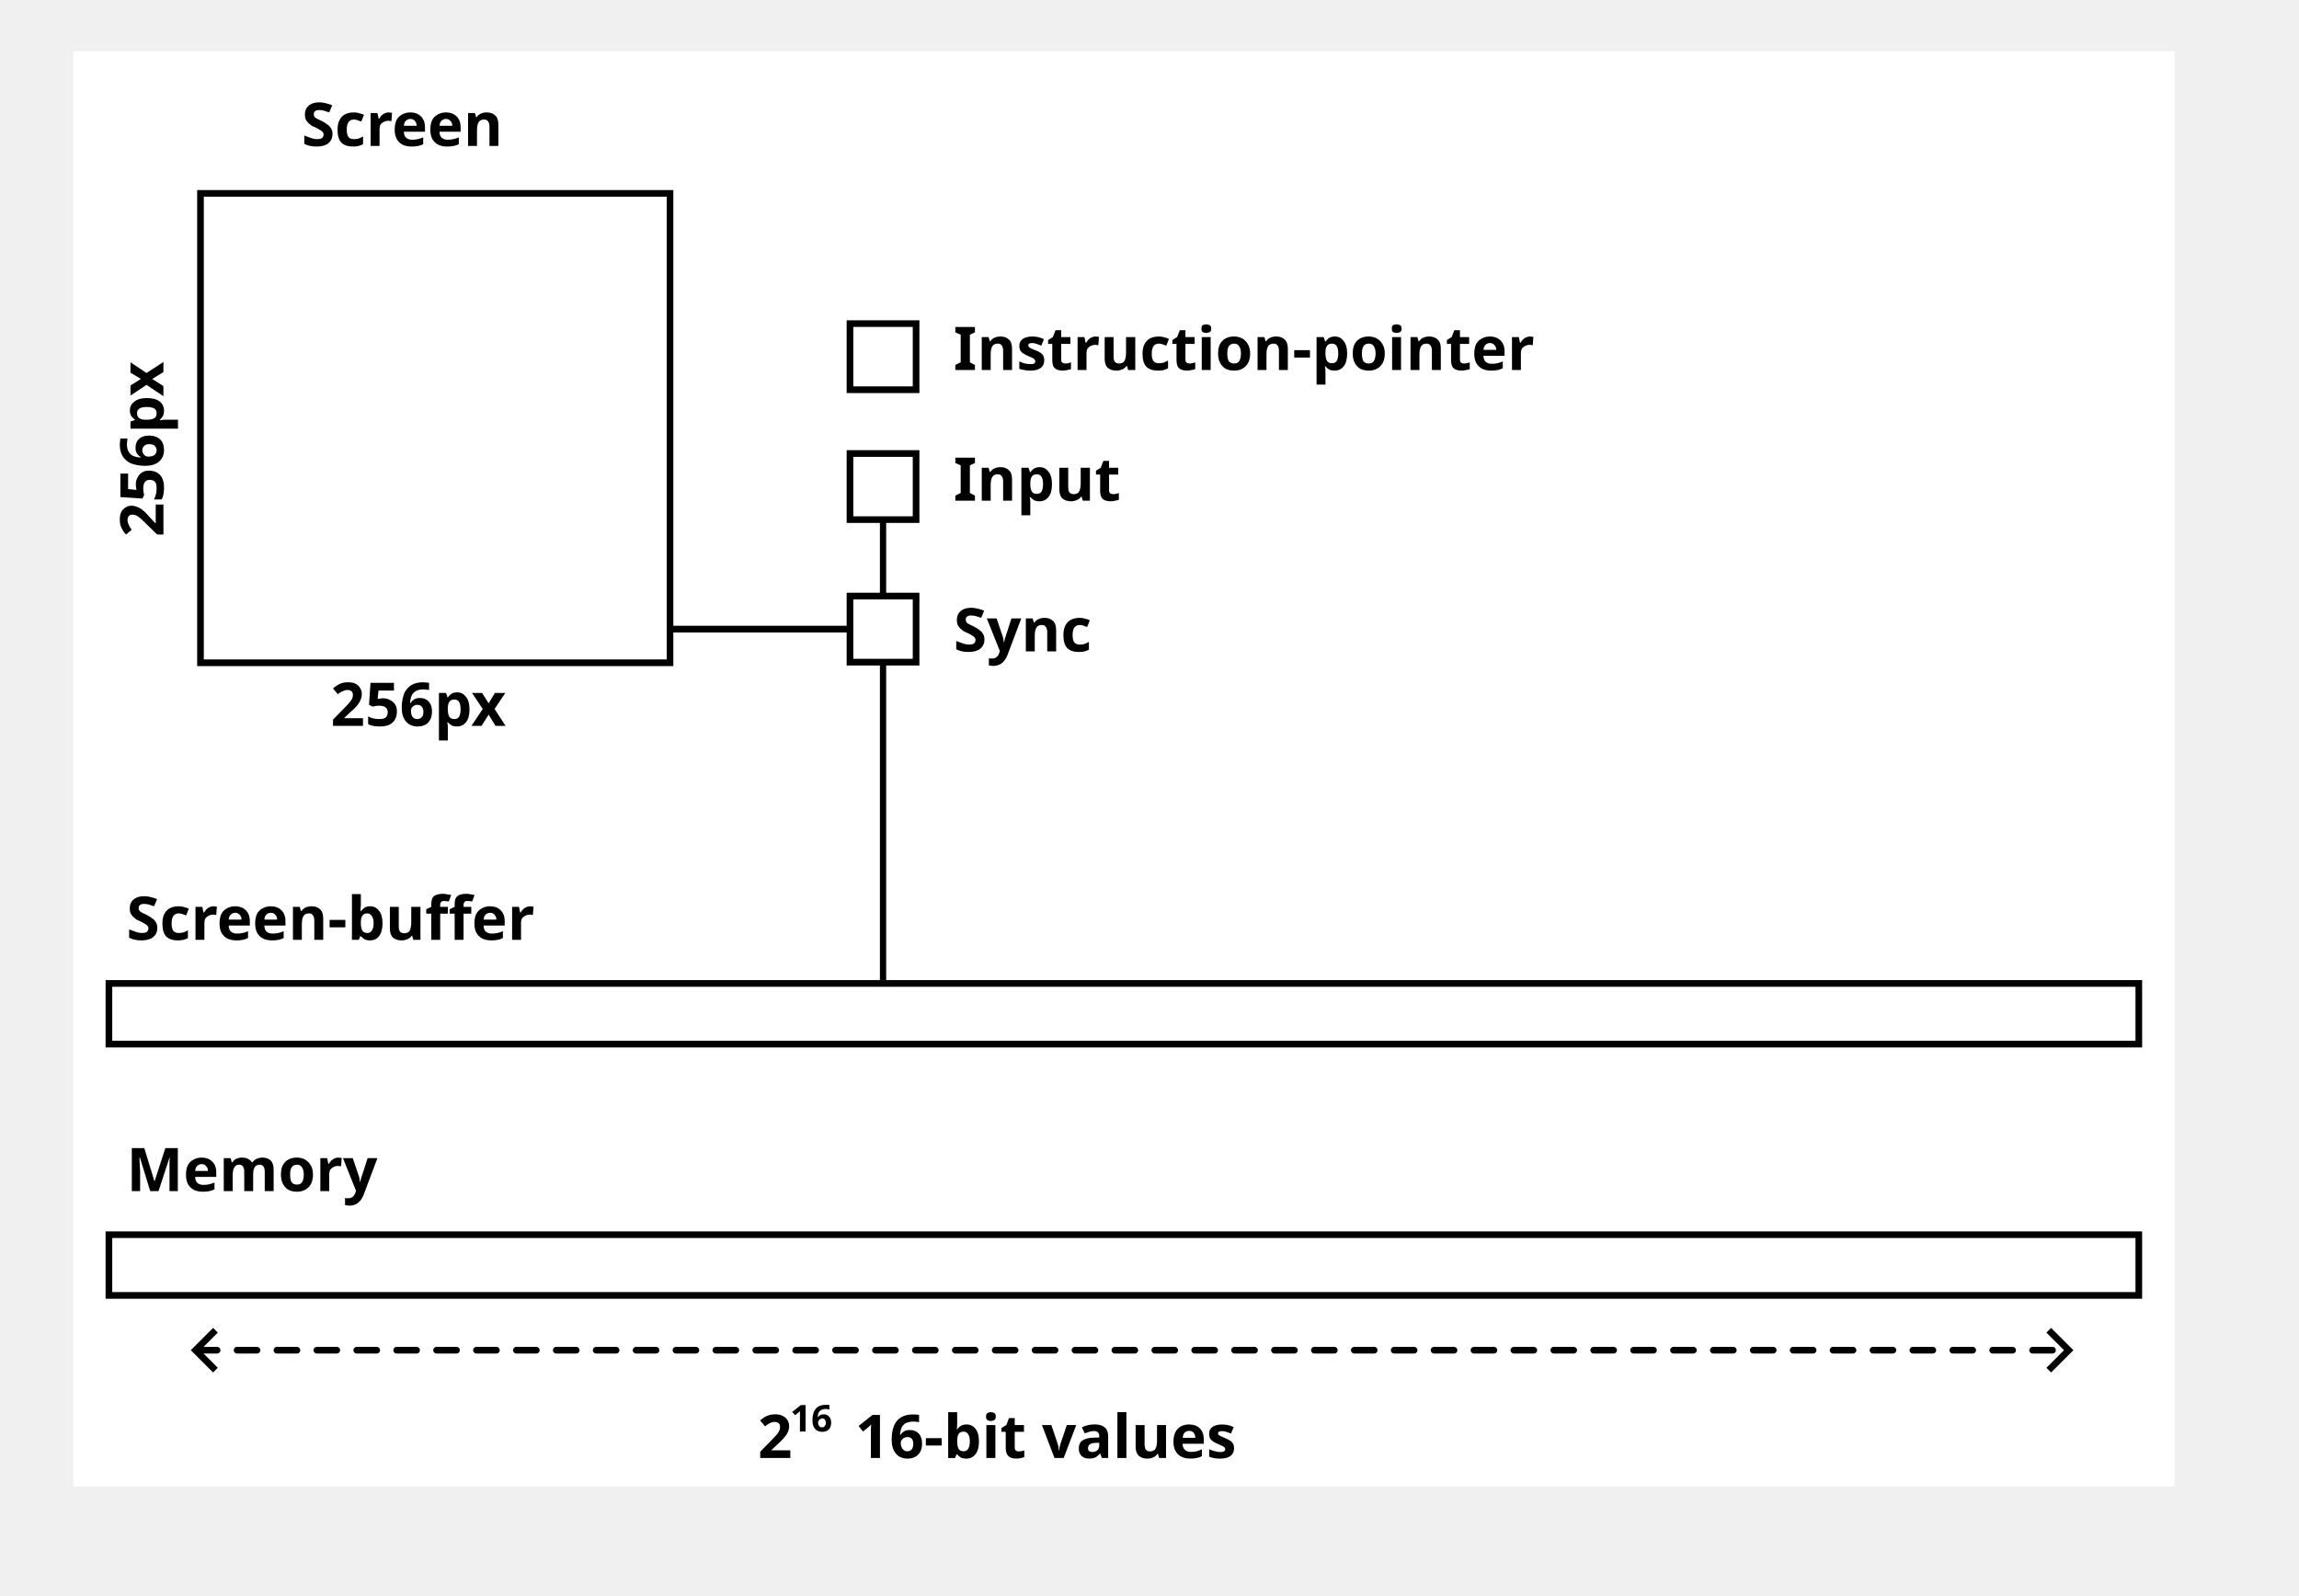
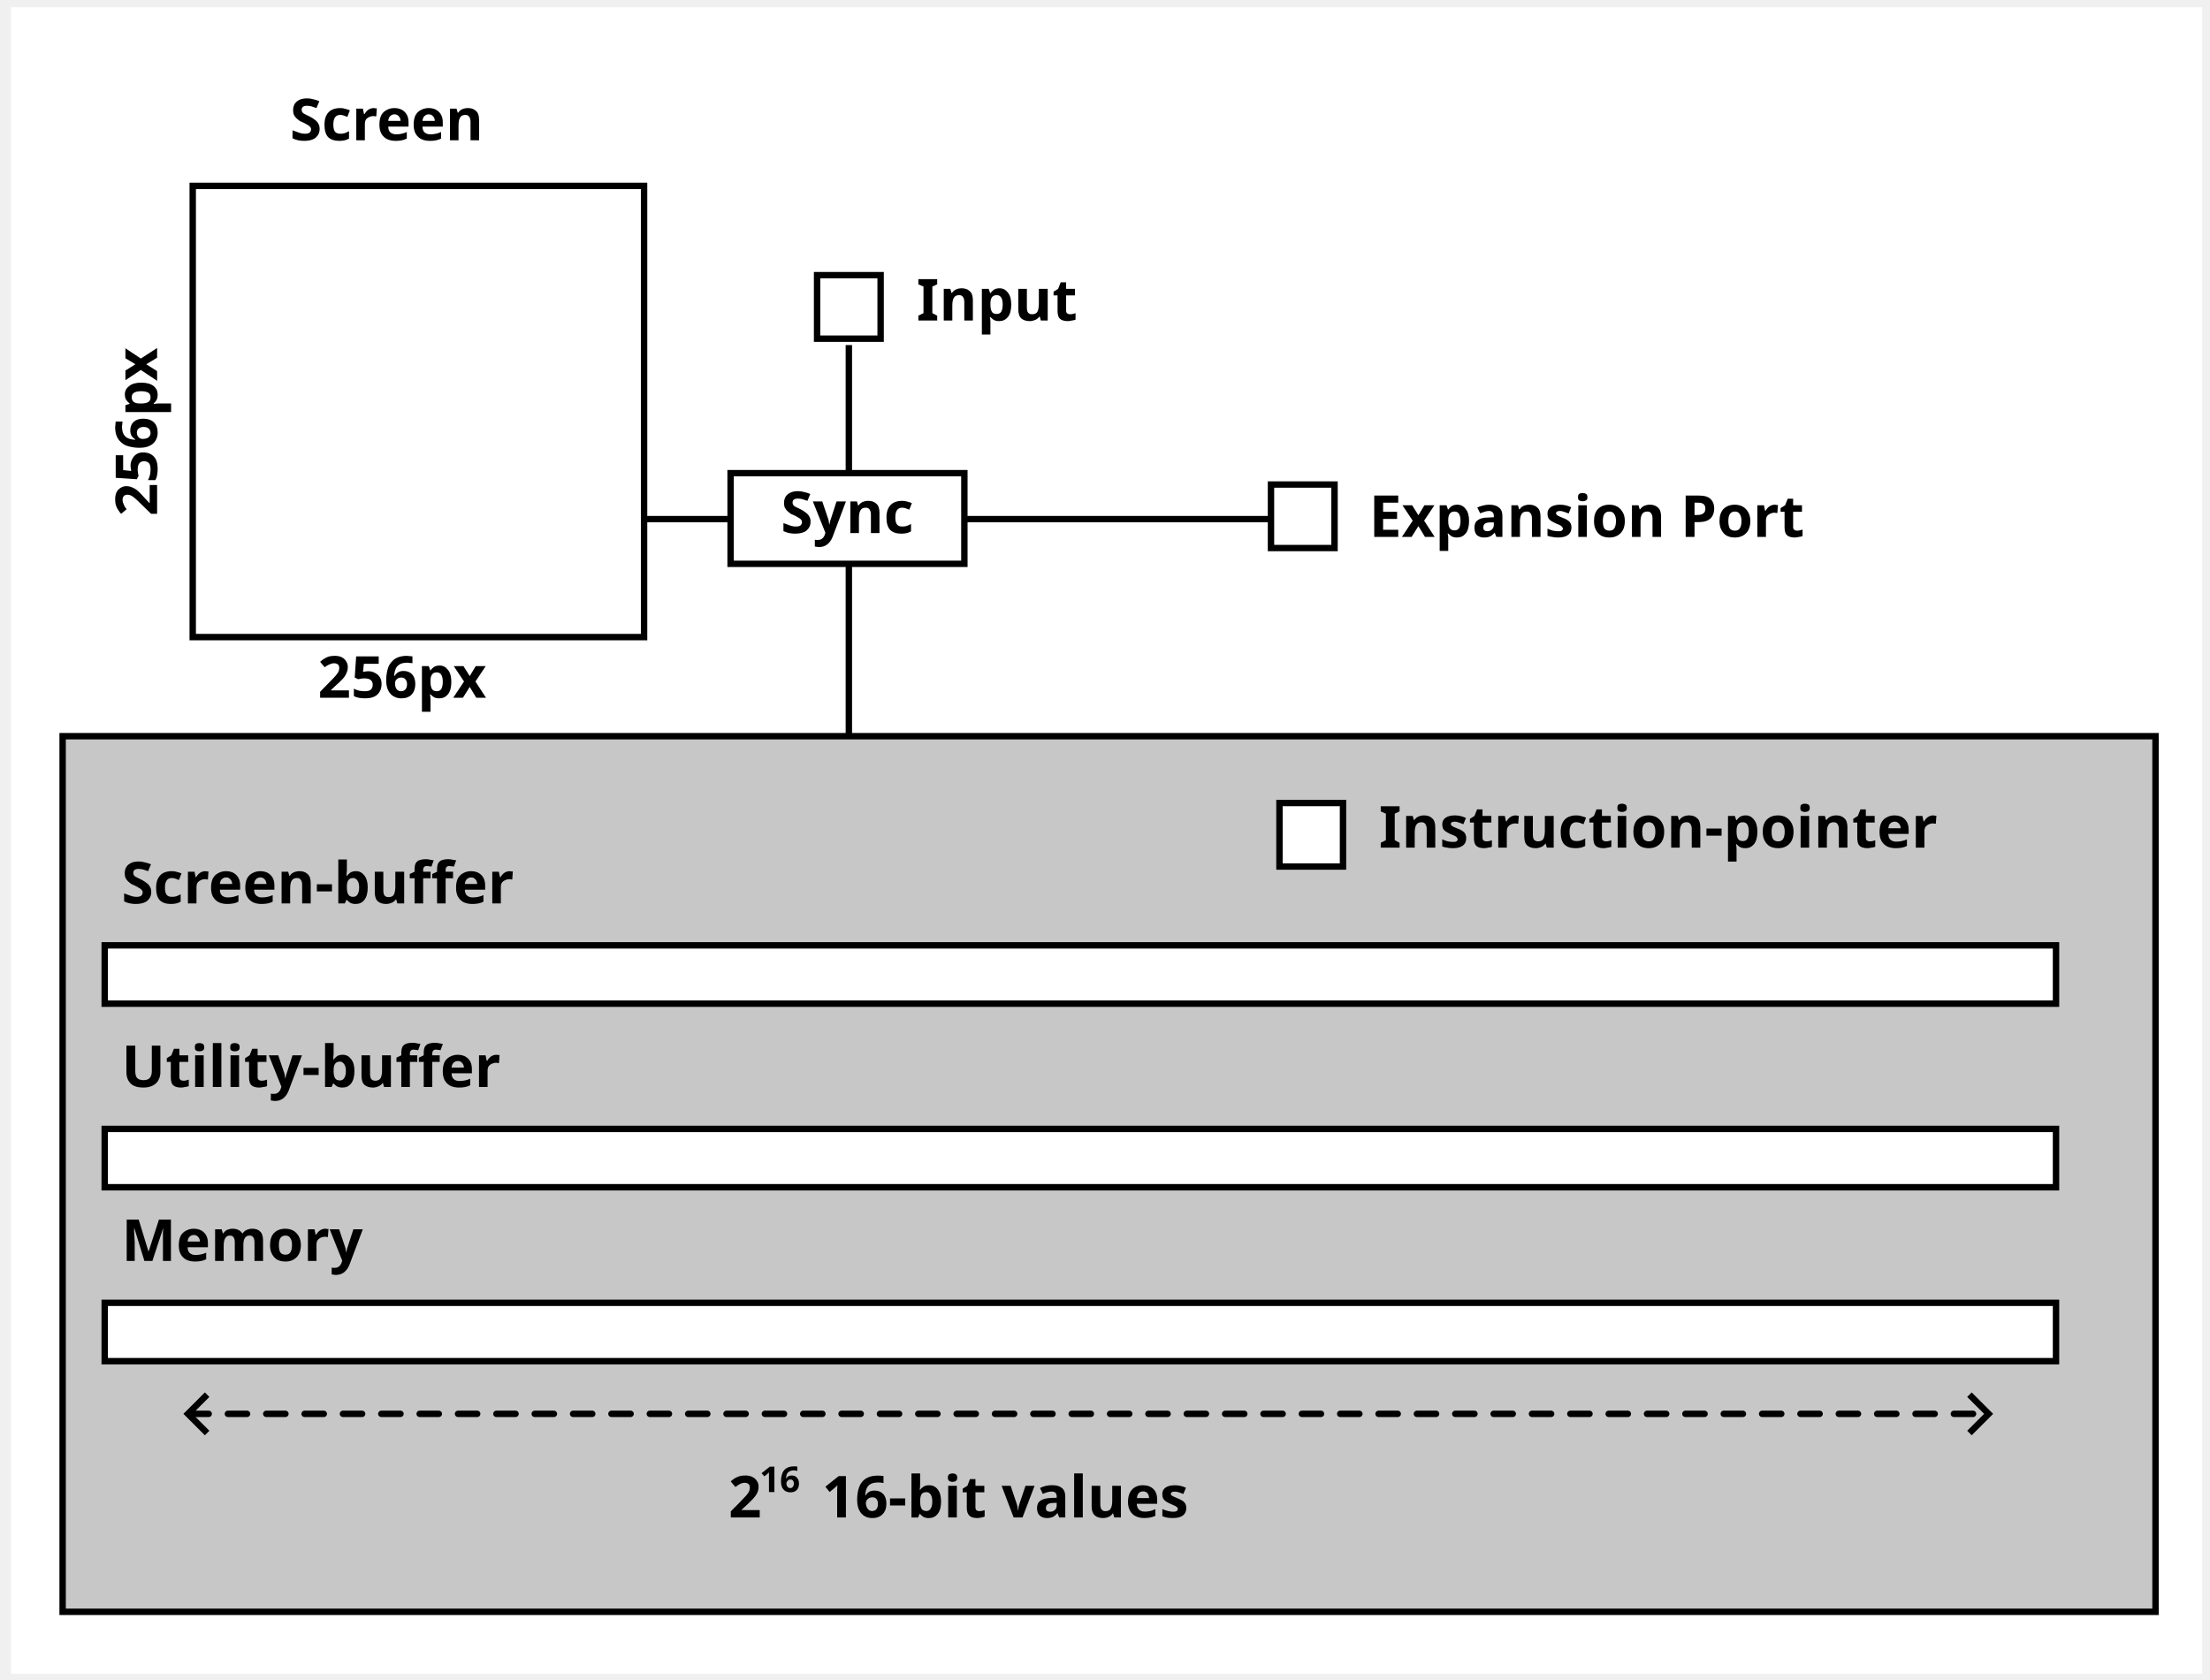
- <svg xmlns="http://www.w3.org/2000/svg" width="121mm" height="84mm" viewBox="0 0 121 84" version="1.1" id="svg1">
+ <svg xmlns="http://www.w3.org/2000/svg" width="121mm" height="92mm" viewBox="0 0 121 92" version="1.1" id="svg1">
  <defs id="defs1">
    <marker style="overflow:visible" id="marker11" refX="0" refY="0" orient="auto-start-reverse" markerWidth="1" markerHeight="1" viewBox="0 0 1 1" preserveAspectRatio="xMidYMid">
      <path style="fill:none;stroke:context-stroke;stroke-width:1;stroke-linecap:butt" d="M 3,-3 0,0 3,3" transform="rotate(180,0.125,0)" id="path11" />
    </marker>
    <marker style="overflow:visible" id="ArrowWide" refX="0" refY="0" orient="auto-start-reverse" markerWidth="1" markerHeight="1" viewBox="0 0 1 1" preserveAspectRatio="xMidYMid">
      <path style="fill:none;stroke:context-stroke;stroke-width:1;stroke-linecap:butt" d="M 3,-3 0,0 3,3" transform="rotate(180,0.125,0)" id="path1" />
    </marker>
  </defs>
-   <g id="layer1">
-     <rect style="fill:#ffffff;fill-opacity:1;stroke:none;stroke-width:0.168;stroke-linecap:round" id="rect4" width="110.584" height="75.568" x="3.859" y="2.692" />
-     <rect style="fill:#ffffff;stroke:#000000;stroke-width:0.35;stroke-linecap:round;stroke-opacity:1;fill-opacity:1" id="rect1" width="106.836" height="3.195" x="5.733" y="51.773" />
-     <rect style="fill:#ffffff;stroke:#000000;stroke-width:0.35;stroke-linecap:round;stroke-opacity:1;fill-opacity:1" id="rect2" width="106.836" height="3.195" x="5.733" y="65.002" />
-     <rect style="fill:#ffffff;stroke:#000000;stroke-width:0.35;stroke-linecap:round;stroke-dasharray:none;stroke-opacity:1;fill-opacity:1" id="rect3" width="24.712" height="24.712" x="10.552" y="10.18" />
-     <text xml:space="preserve" style="font-style:normal;font-variant:normal;font-weight:normal;font-stretch:normal;font-size:3.175px;font-family:Cabin;-inkscape-font-specification:Cabin;letter-spacing:0px;fill:none;stroke:#000000;stroke-width:0.35;stroke-linecap:round;stroke-dasharray:none;stroke-opacity:1" x="15.875" y="7.683" id="text4">
-       <tspan id="tspan4" style="font-style:normal;font-variant:normal;font-weight:bold;font-stretch:normal;font-family:'Fira Mono';-inkscape-font-specification:'Fira Mono Bold';letter-spacing:0px;fill:#000000;fill-opacity:1;stroke:none;stroke-width:0.35" x="15.875" y="7.683" dx="0" dy="0">Screen</tspan>
-     </text>
-     <g aria-label="2    16-bit values" id="text4-2" style="font-size:3.175px;font-family:Cabin;-inkscape-font-specification:Cabin;letter-spacing:0px;fill:none;stroke:#000000;stroke-width:0.35;stroke-linecap:round">
-       <path d="m 41.596,76.757 h -1.584 v -0.333 l 0.568,-0.575 q 0.171,-0.178 0.276,-0.295 0.105,-0.121 0.152,-0.216 0.048,-0.098 0.048,-0.21 0,-0.137 -0.076,-0.203 -0.073,-0.067 -0.2,-0.067 -0.13,0 -0.254,0.06 -0.124,0.06 -0.26,0.171 l -0.26,-0.308 q 0.098,-0.086 0.206,-0.159 0.111,-0.073 0.254,-0.117 0.146,-0.048 0.349,-0.048 0.222,0 0.381,0.083 0.162,0.079 0.248,0.219 0.089,0.137 0.089,0.311 0,0.187 -0.076,0.343 -0.073,0.156 -0.216,0.308 -0.14,0.152 -0.34,0.337 l -0.292,0.273 v 0.022 h 0.987 z" style="font-weight:bold;font-family:'Fira Mono';-inkscape-font-specification:'Fira Mono Bold';fill:#000000;stroke:none;stroke-width:0.35" id="path300" />
-       <path d="m 46.314,76.757 h -0.479 v -1.311 q 0,-0.083 0.003,-0.216 0.006,-0.133 0.009,-0.235 -0.016,0.019 -0.07,0.07 -0.051,0.048 -0.095,0.086 l -0.26,0.21 -0.232,-0.289 0.73,-0.581 h 0.394 z" style="font-weight:bold;font-family:'Fira Mono';-inkscape-font-specification:'Fira Mono Bold';fill:#000000;stroke:none;stroke-width:0.35" id="path302" />
-       <path d="m 46.93,75.795 q 0,-0.197 0.029,-0.387 0.029,-0.191 0.098,-0.359 0.073,-0.171 0.2,-0.302 0.13,-0.133 0.327,-0.206 0.2,-0.076 0.483,-0.076 0.067,0 0.156,0.006 0.089,0.003 0.149,0.016 v 0.384 q -0.06,-0.016 -0.133,-0.022 -0.07,-0.009 -0.14,-0.009 -0.283,0 -0.438,0.089 -0.152,0.089 -0.216,0.251 -0.064,0.159 -0.073,0.368 h 0.019 q 0.064,-0.111 0.181,-0.187 0.121,-0.076 0.311,-0.076 0.298,0 0.473,0.187 0.175,0.187 0.175,0.53 0,0.368 -0.21,0.578 -0.206,0.21 -0.562,0.21 -0.232,0 -0.419,-0.105 -0.187,-0.108 -0.298,-0.327 -0.111,-0.222 -0.111,-0.562 z m 0.819,0.61 q 0.14,0 0.229,-0.095 0.089,-0.098 0.089,-0.302 0,-0.165 -0.076,-0.26 -0.076,-0.095 -0.232,-0.095 -0.105,0 -0.184,0.048 -0.079,0.044 -0.124,0.117 -0.044,0.073 -0.044,0.149 0,0.105 0.038,0.206 0.038,0.098 0.114,0.165 0.079,0.067 0.191,0.067 z" style="font-weight:bold;font-family:'Fira Mono';-inkscape-font-specification:'Fira Mono Bold';fill:#000000;stroke:none;stroke-width:0.35" id="path304" />
-       <path d="m 48.73,76.1 v -0.387 h 0.832 v 0.387 z" style="font-weight:bold;font-family:'Fira Mono';-inkscape-font-specification:'Fira Mono Bold';fill:#000000;stroke:none;stroke-width:0.35" id="path306" />
-       <path d="m 50.378,74.906 q 0,0.098 -0.006,0.194 -0.006,0.095 -0.013,0.149 h 0.019 q 0.07,-0.108 0.187,-0.181 0.117,-0.076 0.305,-0.076 0.292,0 0.473,0.229 0.181,0.225 0.181,0.667 0,0.445 -0.184,0.673 -0.184,0.229 -0.483,0.229 -0.191,0 -0.302,-0.067 -0.108,-0.07 -0.178,-0.156 h -0.032 l -0.079,0.191 h -0.362 v -2.413 h 0.473 z m 0.34,0.464 q -0.184,0 -0.26,0.114 -0.073,0.114 -0.079,0.349 v 0.051 q 0,0.251 0.073,0.387 0.076,0.133 0.273,0.133 0.146,0 0.232,-0.133 0.086,-0.137 0.086,-0.391 0,-0.254 -0.089,-0.381 -0.086,-0.13 -0.235,-0.13 z" style="font-weight:bold;font-family:'Fira Mono';-inkscape-font-specification:'Fira Mono Bold';fill:#000000;stroke:none;stroke-width:0.35" id="path308" />
-       <path d="m 52.153,74.344 q 0.105,0 0.181,0.051 0.076,0.048 0.076,0.181 0,0.13 -0.076,0.181 -0.076,0.051 -0.181,0.051 -0.108,0 -0.184,-0.051 -0.073,-0.051 -0.073,-0.181 0,-0.133 0.073,-0.181 0.076,-0.051 0.184,-0.051 z m 0.235,0.679 v 1.734 h -0.473 v -1.734 z" style="font-weight:bold;font-family:'Fira Mono';-inkscape-font-specification:'Fira Mono Bold';fill:#000000;stroke:none;stroke-width:0.35" id="path310" />
-       <path d="m 53.613,76.411 q 0.079,0 0.152,-0.016 0.073,-0.016 0.146,-0.038 v 0.352 q -0.076,0.032 -0.191,0.054 -0.111,0.025 -0.244,0.025 -0.156,0 -0.279,-0.051 -0.121,-0.051 -0.194,-0.175 -0.07,-0.127 -0.07,-0.349 v -0.835 h -0.225 v -0.2 l 0.26,-0.159 0.137,-0.365 h 0.302 v 0.368 h 0.486 v 0.356 h -0.486 v 0.835 q 0,0.098 0.057,0.149 0.057,0.048 0.149,0.048 z" style="font-weight:bold;font-family:'Fira Mono';-inkscape-font-specification:'Fira Mono Bold';fill:#000000;stroke:none;stroke-width:0.35" id="path312" />
-       <path d="m 55.499,76.757 -0.66,-1.734 h 0.495 l 0.333,0.987 q 0.029,0.089 0.044,0.184 0.019,0.095 0.022,0.171 h 0.013 q 0.009,-0.171 0.07,-0.356 l 0.333,-0.987 h 0.495 l -0.66,1.734 z" style="font-weight:bold;font-family:'Fira Mono';-inkscape-font-specification:'Fira Mono Bold';fill:#000000;stroke:none;stroke-width:0.35" id="path314" />
-       <path d="m 57.604,74.988 q 0.349,0 0.533,0.152 0.187,0.149 0.187,0.46 v 1.156 h -0.33 l -0.092,-0.235 h -0.013 q -0.111,0.14 -0.235,0.203 -0.124,0.064 -0.34,0.064 -0.232,0 -0.384,-0.133 -0.152,-0.137 -0.152,-0.416 0,-0.276 0.194,-0.406 0.194,-0.133 0.581,-0.146 l 0.302,-0.009 v -0.076 q 0,-0.137 -0.073,-0.2 -0.07,-0.064 -0.197,-0.064 -0.127,0 -0.248,0.038 -0.121,0.035 -0.241,0.089 L 56.94,75.144 q 0.14,-0.073 0.308,-0.114 0.171,-0.041 0.356,-0.041 z m 0.067,0.972 q -0.229,0.006 -0.318,0.083 -0.089,0.076 -0.089,0.2 0,0.108 0.064,0.156 0.064,0.044 0.165,0.044 0.152,0 0.257,-0.089 0.105,-0.092 0.105,-0.257 v -0.143 z" style="font-weight:bold;font-family:'Fira Mono';-inkscape-font-specification:'Fira Mono Bold';fill:#000000;stroke:none;stroke-width:0.35" id="path316" />
-       <path d="m 59.284,76.757 h -0.473 v -2.413 h 0.473 z" style="font-weight:bold;font-family:'Fira Mono';-inkscape-font-specification:'Fira Mono Bold';fill:#000000;stroke:none;stroke-width:0.35" id="path318" />
-       <path d="m 61.37,75.023 v 1.734 h -0.362 l -0.064,-0.222 h -0.025 q -0.083,0.133 -0.229,0.194 -0.143,0.06 -0.305,0.06 -0.279,0 -0.448,-0.149 -0.168,-0.152 -0.168,-0.486 v -1.13 h 0.473 v 1.013 q 0,0.184 0.067,0.279 0.067,0.095 0.213,0.095 0.216,0 0.295,-0.146 0.079,-0.149 0.079,-0.425 v -0.816 z" style="font-weight:bold;font-family:'Fira Mono';-inkscape-font-specification:'Fira Mono Bold';fill:#000000;stroke:none;stroke-width:0.35" id="path320" />
-       <path d="m 62.579,74.992 q 0.359,0 0.568,0.206 0.21,0.203 0.21,0.581 v 0.229 h -1.118 q 0.006,0.2 0.117,0.314 0.114,0.114 0.314,0.114 0.168,0 0.305,-0.032 0.137,-0.035 0.283,-0.105 v 0.365 q -0.127,0.064 -0.27,0.092 -0.14,0.032 -0.34,0.032 -0.26,0 -0.46,-0.095 -0.2,-0.098 -0.314,-0.295 -0.114,-0.197 -0.114,-0.495 0,-0.305 0.102,-0.505 0.105,-0.203 0.289,-0.305 0.184,-0.102 0.429,-0.102 z m 0.003,0.337 q -0.137,0 -0.229,0.089 -0.089,0.089 -0.105,0.276 h 0.664 q -0.003,-0.159 -0.083,-0.26 -0.079,-0.105 -0.248,-0.105 z" style="font-weight:bold;font-family:'Fira Mono';-inkscape-font-specification:'Fira Mono Bold';fill:#000000;stroke:none;stroke-width:0.35" id="path322" />
-       <path d="m 64.951,76.243 q 0,0.264 -0.187,0.406 -0.184,0.14 -0.552,0.14 -0.181,0 -0.311,-0.025 -0.13,-0.022 -0.26,-0.076 v -0.391 q 0.14,0.064 0.302,0.105 0.162,0.041 0.286,0.041 0.14,0 0.197,-0.041 0.06,-0.041 0.06,-0.108 0,-0.044 -0.025,-0.079 -0.022,-0.035 -0.102,-0.079 -0.079,-0.044 -0.248,-0.114 -0.162,-0.07 -0.267,-0.137 -0.105,-0.07 -0.156,-0.165 -0.051,-0.098 -0.051,-0.244 0,-0.241 0.187,-0.362 0.187,-0.121 0.498,-0.121 0.162,0 0.308,0.032 0.146,0.032 0.302,0.105 l -0.143,0.34 q -0.127,-0.054 -0.241,-0.089 -0.114,-0.038 -0.232,-0.038 -0.21,0 -0.21,0.114 0,0.041 0.025,0.076 0.029,0.032 0.105,0.07 0.079,0.038 0.232,0.102 0.149,0.06 0.257,0.127 0.108,0.064 0.165,0.162 0.06,0.095 0.06,0.251 z" style="font-weight:bold;font-family:'Fira Mono';-inkscape-font-specification:'Fira Mono Bold';fill:#000000;stroke:none;stroke-width:0.35" id="path324" />
-     </g>
-     <text xml:space="preserve" style="font-style:normal;font-variant:normal;font-weight:normal;font-stretch:normal;font-size:1.947px;font-family:Cabin;-inkscape-font-specification:Cabin;letter-spacing:0px;fill:none;stroke:#000000;stroke-width:0.215;stroke-linecap:round;stroke-dasharray:none;stroke-opacity:1" x="41.587" y="75.364" id="text4-2-5">
-       <tspan id="tspan4-1-3" style="font-style:normal;font-variant:normal;font-weight:bold;font-stretch:normal;font-family:'Fira Mono';-inkscape-font-specification:'Fira Mono Bold';letter-spacing:0px;fill:#000000;fill-opacity:1;stroke:none;stroke-width:0.215" x="41.587" y="75.364">16</tspan>
-     </text>
-     <text xml:space="preserve" style="font-style:normal;font-variant:normal;font-weight:normal;font-stretch:normal;font-size:3.175px;font-family:Cabin;-inkscape-font-specification:Cabin;letter-spacing:0px;fill:none;stroke:#000000;stroke-width:0.35;stroke-linecap:round;stroke-dasharray:none;stroke-opacity:1" x="6.658" y="49.477" id="text4-3">
-       <tspan id="tspan4-8" style="font-style:normal;font-variant:normal;font-weight:bold;font-stretch:normal;font-family:'Fira Mono';-inkscape-font-specification:'Fira Mono Bold';letter-spacing:0px;fill:#000000;fill-opacity:1;stroke:none;stroke-width:0.35" x="6.658" y="49.477">Screen-buffer</tspan>
-     </text>
-     <text xml:space="preserve" style="font-style:normal;font-variant:normal;font-weight:normal;font-stretch:normal;font-size:3.175px;font-family:Cabin;-inkscape-font-specification:Cabin;letter-spacing:0px;fill:none;stroke:#000000;stroke-width:0.35;stroke-linecap:round;stroke-dasharray:none;stroke-opacity:1" x="50.187" y="34.293" id="text4-3-3">
-       <tspan id="tspan4-8-0" style="font-style:normal;font-variant:normal;font-weight:bold;font-stretch:normal;font-family:'Fira Mono';-inkscape-font-specification:'Fira Mono Bold';letter-spacing:0px;fill:#000000;fill-opacity:1;stroke:none;stroke-width:0.35" x="50.187" y="34.293">Sync</tspan>
-     </text>
-     <text xml:space="preserve" style="font-style:normal;font-variant:normal;font-weight:normal;font-stretch:normal;font-size:3.175px;font-family:Cabin;-inkscape-font-specification:Cabin;letter-spacing:0px;fill:none;stroke:#000000;stroke-width:0.35;stroke-linecap:round;stroke-dasharray:none;stroke-opacity:1" x="50.187" y="26.359" id="text4-3-3-1">
-       <tspan id="tspan4-8-0-7" style="font-style:normal;font-variant:normal;font-weight:bold;font-stretch:normal;font-family:'Fira Mono';-inkscape-font-specification:'Fira Mono Bold';letter-spacing:0px;fill:#000000;fill-opacity:1;stroke:none;stroke-width:0.35" x="50.187" y="26.359">Input</tspan>
-     </text>
-     <text xml:space="preserve" style="font-style:normal;font-variant:normal;font-weight:normal;font-stretch:normal;font-size:3.175px;font-family:Cabin;-inkscape-font-specification:Cabin;letter-spacing:0px;fill:none;stroke:#000000;stroke-width:0.35;stroke-linecap:round;stroke-dasharray:none;stroke-opacity:1" x="17.404" y="38.212" id="text4-9">
-       <tspan id="tspan4-3" style="font-style:normal;font-variant:normal;font-weight:bold;font-stretch:normal;font-family:'Fira Mono';-inkscape-font-specification:'Fira Mono Bold';letter-spacing:0px;fill:#000000;fill-opacity:1;stroke:none;stroke-width:0.35" x="17.404" y="38.212">256px</tspan>
-     </text>
-     <text xml:space="preserve" style="font-style:normal;font-variant:normal;font-weight:normal;font-stretch:normal;font-size:3.175px;font-family:Cabin;-inkscape-font-specification:Cabin;letter-spacing:0px;fill:none;stroke:#000000;stroke-width:0.35;stroke-linecap:round;stroke-dasharray:none;stroke-opacity:1" x="-28.265" y="8.602" id="text4-9-8" transform="rotate(-90)">
-       <tspan id="tspan4-3-5" style="font-style:normal;font-variant:normal;font-weight:bold;font-stretch:normal;font-family:'Fira Mono';-inkscape-font-specification:'Fira Mono Bold';letter-spacing:0px;fill:#000000;fill-opacity:1;stroke:none;stroke-width:0.35;stroke-opacity:1" x="-28.265" y="8.602">256px</tspan>
-     </text>
-     <text xml:space="preserve" style="font-style:normal;font-variant:normal;font-weight:normal;font-stretch:normal;font-size:3.175px;font-family:Cabin;-inkscape-font-specification:Cabin;letter-spacing:0px;fill:none;stroke:#000000;stroke-width:0.35;stroke-linecap:round;stroke-dasharray:none;stroke-opacity:1" x="6.658" y="62.706" id="text5">
-       <tspan id="tspan5" style="font-style:normal;font-variant:normal;font-weight:bold;font-stretch:normal;font-family:'Fira Mono';-inkscape-font-specification:'Fira Mono Bold';letter-spacing:0px;fill:#000000;fill-opacity:1;stroke:none;stroke-width:0.35" x="6.658" y="62.706">Memory</tspan>
-     </text>
-     <path style="fill:none;stroke:#000000;stroke-width:0.35;stroke-linecap:round;stroke-dasharray:none;stroke-opacity:1" d="m 35.264,33.121 c 9.472,0 9.472,0 9.472,0 z" id="path5" />
-     <path style="fill:none;stroke:#000000;stroke-width:0.33;stroke-linecap:round;stroke-dasharray:none;stroke-opacity:1" d="M 46.476,23.779 V 51.598 Z" id="path6" />
-     <text xml:space="preserve" style="font-style:normal;font-variant:normal;font-weight:normal;font-stretch:normal;font-size:3.175px;font-family:Cabin;-inkscape-font-specification:Cabin;letter-spacing:0px;fill:none;stroke:#000000;stroke-width:0.35;stroke-linecap:round;stroke-dasharray:none;stroke-opacity:1" x="50.187" y="19.48" id="text7">
-       <tspan id="tspan7" style="font-style:normal;font-variant:normal;font-weight:bold;font-stretch:normal;font-family:'Fira Mono';-inkscape-font-specification:'Fira Mono Bold';letter-spacing:0px;fill:#000000;fill-opacity:1;stroke:none;stroke-width:0.35" x="50.187" y="19.48">Instruction-pointer</tspan>
-     </text>
-     <rect style="fill:#ffffff;fill-opacity:1;stroke:#000000;stroke-width:0.35;stroke-linecap:round;stroke-dasharray:none;stroke-opacity:1" id="rect7" width="3.479" height="3.479" x="44.736" y="17.037" />
-     <path style="fill:none;stroke:#000000;stroke-width:0.35;stroke-linecap:round;stroke-dasharray:1.05, 1.05;stroke-dashoffset:0;stroke-opacity:1;marker-start:url(#ArrowWide);marker-end:url(#marker11)" d="M 10.377,71.082 H 108.792" id="path10" />
-     <rect style="fill:#ffffff;stroke:#000000;stroke-width:0.35;stroke-linecap:round;stroke-dasharray:none;stroke-opacity:1;fill-opacity:1" id="rect5" width="3.479" height="3.479" x="44.736" y="31.381" />
-     <rect style="fill:#ffffff;fill-opacity:1;stroke:#000000;stroke-width:0.35;stroke-linecap:round;stroke-dasharray:none;stroke-opacity:1" id="rect5-4" width="3.479" height="3.479" x="44.736" y="23.876" />
+   <rect style="fill:#ffffff;fill-opacity:1;stroke:none;stroke-width:0.192;stroke-linecap:round" id="rect4" width="119.966" height="91.269" x="0.604" y="0.395" />
+   <rect style="fill:#c7c7c7;fill-opacity:1;stroke:#000000;stroke-width:0.35;stroke-linecap:round;stroke-dasharray:none;stroke-opacity:1" id="rect1196" width="114.588" height="47.955" x="3.429" y="40.319" />
+   <rect style="fill:#ffffff;fill-opacity:1;stroke:#000000;stroke-width:0.35;stroke-linecap:round;stroke-opacity:1" id="rect2" width="106.836" height="3.195" x="5.733" y="71.352" />
+   <rect style="fill:#ffffff;fill-opacity:1;stroke:#000000;stroke-width:0.35;stroke-linecap:round;stroke-dasharray:none;stroke-opacity:1" id="rect3" width="24.712" height="24.712" x="10.552" y="10.18" />
+   <text xml:space="preserve" style="font-style:normal;font-variant:normal;font-weight:normal;font-stretch:normal;font-size:3.175px;font-family:Cabin;-inkscape-font-specification:Cabin;letter-spacing:0px;fill:none;stroke:#000000;stroke-width:0.35;stroke-linecap:round;stroke-dasharray:none;stroke-opacity:1" x="15.875" y="7.683" id="text4">
+     <tspan id="tspan4" style="font-style:normal;font-variant:normal;font-weight:bold;font-stretch:normal;font-family:'Fira Mono';-inkscape-font-specification:'Fira Mono Bold';letter-spacing:0px;fill:#000000;fill-opacity:1;stroke:none;stroke-width:0.35" x="15.875" y="7.683" dx="0" dy="0">Screen</tspan>
+   </text>
+   <g aria-label="2    16-bit values" id="text4-2" style="font-size:3.175px;font-family:Cabin;-inkscape-font-specification:Cabin;letter-spacing:0px;fill:none;stroke:#000000;stroke-width:0.35;stroke-linecap:round" transform="translate(0,6.35)">
+     <path d="m 41.596,76.757 h -1.584 v -0.333 l 0.568,-0.575 q 0.171,-0.178 0.276,-0.295 0.105,-0.121 0.152,-0.216 0.048,-0.098 0.048,-0.21 0,-0.137 -0.076,-0.203 -0.073,-0.067 -0.2,-0.067 -0.13,0 -0.254,0.06 -0.124,0.06 -0.26,0.171 l -0.26,-0.308 q 0.098,-0.086 0.206,-0.159 0.111,-0.073 0.254,-0.117 0.146,-0.048 0.349,-0.048 0.222,0 0.381,0.083 0.162,0.079 0.248,0.219 0.089,0.137 0.089,0.311 0,0.187 -0.076,0.343 -0.073,0.156 -0.216,0.308 -0.14,0.152 -0.34,0.337 l -0.292,0.273 v 0.022 h 0.987 z" style="font-weight:bold;font-family:'Fira Mono';-inkscape-font-specification:'Fira Mono Bold';fill:#000000;stroke:none;stroke-width:0.35" id="path300" />
+     <path d="m 46.314,76.757 h -0.479 v -1.311 q 0,-0.083 0.003,-0.216 0.006,-0.133 0.009,-0.235 -0.016,0.019 -0.07,0.07 -0.051,0.048 -0.095,0.086 l -0.26,0.21 -0.232,-0.289 0.73,-0.581 h 0.394 z" style="font-weight:bold;font-family:'Fira Mono';-inkscape-font-specification:'Fira Mono Bold';fill:#000000;stroke:none;stroke-width:0.35" id="path302" />
+     <path d="m 46.93,75.795 q 0,-0.197 0.029,-0.387 0.029,-0.191 0.098,-0.359 0.073,-0.171 0.2,-0.302 0.13,-0.133 0.327,-0.206 0.2,-0.076 0.483,-0.076 0.067,0 0.156,0.006 0.089,0.003 0.149,0.016 v 0.384 q -0.06,-0.016 -0.133,-0.022 -0.07,-0.009 -0.14,-0.009 -0.283,0 -0.438,0.089 -0.152,0.089 -0.216,0.251 -0.064,0.159 -0.073,0.368 h 0.019 q 0.064,-0.111 0.181,-0.187 0.121,-0.076 0.311,-0.076 0.298,0 0.473,0.187 0.175,0.187 0.175,0.53 0,0.368 -0.21,0.578 -0.206,0.21 -0.562,0.21 -0.232,0 -0.419,-0.105 -0.187,-0.108 -0.298,-0.327 -0.111,-0.222 -0.111,-0.562 z m 0.819,0.61 q 0.14,0 0.229,-0.095 0.089,-0.098 0.089,-0.302 0,-0.165 -0.076,-0.26 -0.076,-0.095 -0.232,-0.095 -0.105,0 -0.184,0.048 -0.079,0.044 -0.124,0.117 -0.044,0.073 -0.044,0.149 0,0.105 0.038,0.206 0.038,0.098 0.114,0.165 0.079,0.067 0.191,0.067 z" style="font-weight:bold;font-family:'Fira Mono';-inkscape-font-specification:'Fira Mono Bold';fill:#000000;stroke:none;stroke-width:0.35" id="path304" />
+     <path d="m 48.73,76.1 v -0.387 h 0.832 v 0.387 z" style="font-weight:bold;font-family:'Fira Mono';-inkscape-font-specification:'Fira Mono Bold';fill:#000000;stroke:none;stroke-width:0.35" id="path306" />
+     <path d="m 50.378,74.906 q 0,0.098 -0.006,0.194 -0.006,0.095 -0.013,0.149 h 0.019 q 0.07,-0.108 0.187,-0.181 0.117,-0.076 0.305,-0.076 0.292,0 0.473,0.229 0.181,0.225 0.181,0.667 0,0.445 -0.184,0.673 -0.184,0.229 -0.483,0.229 -0.191,0 -0.302,-0.067 -0.108,-0.07 -0.178,-0.156 h -0.032 l -0.079,0.191 h -0.362 v -2.413 h 0.473 z m 0.34,0.464 q -0.184,0 -0.26,0.114 -0.073,0.114 -0.079,0.349 v 0.051 q 0,0.251 0.073,0.387 0.076,0.133 0.273,0.133 0.146,0 0.232,-0.133 0.086,-0.137 0.086,-0.391 0,-0.254 -0.089,-0.381 -0.086,-0.13 -0.235,-0.13 z" style="font-weight:bold;font-family:'Fira Mono';-inkscape-font-specification:'Fira Mono Bold';fill:#000000;stroke:none;stroke-width:0.35" id="path308" />
+     <path d="m 52.153,74.344 q 0.105,0 0.181,0.051 0.076,0.048 0.076,0.181 0,0.13 -0.076,0.181 -0.076,0.051 -0.181,0.051 -0.108,0 -0.184,-0.051 -0.073,-0.051 -0.073,-0.181 0,-0.133 0.073,-0.181 0.076,-0.051 0.184,-0.051 z m 0.235,0.679 v 1.734 h -0.473 v -1.734 z" style="font-weight:bold;font-family:'Fira Mono';-inkscape-font-specification:'Fira Mono Bold';fill:#000000;stroke:none;stroke-width:0.35" id="path310" />
+     <path d="m 53.613,76.411 q 0.079,0 0.152,-0.016 0.073,-0.016 0.146,-0.038 v 0.352 q -0.076,0.032 -0.191,0.054 -0.111,0.025 -0.244,0.025 -0.156,0 -0.279,-0.051 -0.121,-0.051 -0.194,-0.175 -0.07,-0.127 -0.07,-0.349 v -0.835 h -0.225 v -0.2 l 0.26,-0.159 0.137,-0.365 h 0.302 v 0.368 h 0.486 v 0.356 h -0.486 v 0.835 q 0,0.098 0.057,0.149 0.057,0.048 0.149,0.048 z" style="font-weight:bold;font-family:'Fira Mono';-inkscape-font-specification:'Fira Mono Bold';fill:#000000;stroke:none;stroke-width:0.35" id="path312" />
+     <path d="m 55.499,76.757 -0.66,-1.734 h 0.495 l 0.333,0.987 q 0.029,0.089 0.044,0.184 0.019,0.095 0.022,0.171 h 0.013 q 0.009,-0.171 0.07,-0.356 l 0.333,-0.987 h 0.495 l -0.66,1.734 z" style="font-weight:bold;font-family:'Fira Mono';-inkscape-font-specification:'Fira Mono Bold';fill:#000000;stroke:none;stroke-width:0.35" id="path314" />
+     <path d="m 57.604,74.988 q 0.349,0 0.533,0.152 0.187,0.149 0.187,0.46 v 1.156 h -0.33 l -0.092,-0.235 h -0.013 q -0.111,0.14 -0.235,0.203 -0.124,0.064 -0.34,0.064 -0.232,0 -0.384,-0.133 -0.152,-0.137 -0.152,-0.416 0,-0.276 0.194,-0.406 0.194,-0.133 0.581,-0.146 l 0.302,-0.009 v -0.076 q 0,-0.137 -0.073,-0.2 -0.07,-0.064 -0.197,-0.064 -0.127,0 -0.248,0.038 -0.121,0.035 -0.241,0.089 l -0.156,-0.321 q 0.14,-0.073 0.308,-0.114 0.171,-0.041 0.356,-0.041 z m 0.067,0.972 q -0.229,0.006 -0.318,0.083 -0.089,0.076 -0.089,0.2 0,0.108 0.064,0.156 0.064,0.044 0.165,0.044 0.152,0 0.257,-0.089 0.105,-0.092 0.105,-0.257 v -0.143 z" style="font-weight:bold;font-family:'Fira Mono';-inkscape-font-specification:'Fira Mono Bold';fill:#000000;stroke:none;stroke-width:0.35" id="path316" />
+     <path d="m 59.284,76.757 h -0.473 v -2.413 h 0.473 z" style="font-weight:bold;font-family:'Fira Mono';-inkscape-font-specification:'Fira Mono Bold';fill:#000000;stroke:none;stroke-width:0.35" id="path318" />
+     <path d="m 61.37,75.023 v 1.734 h -0.362 l -0.064,-0.222 h -0.025 q -0.083,0.133 -0.229,0.194 -0.143,0.06 -0.305,0.06 -0.279,0 -0.448,-0.149 -0.168,-0.152 -0.168,-0.486 v -1.13 h 0.473 v 1.013 q 0,0.184 0.067,0.279 0.067,0.095 0.213,0.095 0.216,0 0.295,-0.146 0.079,-0.149 0.079,-0.425 v -0.816 z" style="font-weight:bold;font-family:'Fira Mono';-inkscape-font-specification:'Fira Mono Bold';fill:#000000;stroke:none;stroke-width:0.35" id="path320" />
+     <path d="m 62.579,74.992 q 0.359,0 0.568,0.206 0.21,0.203 0.21,0.581 v 0.229 h -1.118 q 0.006,0.2 0.117,0.314 0.114,0.114 0.314,0.114 0.168,0 0.305,-0.032 0.137,-0.035 0.283,-0.105 v 0.365 q -0.127,0.064 -0.27,0.092 -0.14,0.032 -0.34,0.032 -0.26,0 -0.46,-0.095 -0.2,-0.098 -0.314,-0.295 -0.114,-0.197 -0.114,-0.495 0,-0.305 0.102,-0.505 0.105,-0.203 0.289,-0.305 0.184,-0.102 0.429,-0.102 z m 0.003,0.337 q -0.137,0 -0.229,0.089 -0.089,0.089 -0.105,0.276 h 0.664 q -0.003,-0.159 -0.083,-0.26 -0.079,-0.105 -0.248,-0.105 z" style="font-weight:bold;font-family:'Fira Mono';-inkscape-font-specification:'Fira Mono Bold';fill:#000000;stroke:none;stroke-width:0.35" id="path322" />
+     <path d="m 64.951,76.243 q 0,0.264 -0.187,0.406 -0.184,0.14 -0.552,0.14 -0.181,0 -0.311,-0.025 -0.13,-0.022 -0.26,-0.076 v -0.391 q 0.14,0.064 0.302,0.105 0.162,0.041 0.286,0.041 0.14,0 0.197,-0.041 0.06,-0.041 0.06,-0.108 0,-0.044 -0.025,-0.079 -0.022,-0.035 -0.102,-0.079 -0.079,-0.044 -0.248,-0.114 -0.162,-0.07 -0.267,-0.137 -0.105,-0.07 -0.156,-0.165 -0.051,-0.098 -0.051,-0.244 0,-0.241 0.187,-0.362 0.187,-0.121 0.498,-0.121 0.162,0 0.308,0.032 0.146,0.032 0.302,0.105 l -0.143,0.34 q -0.127,-0.054 -0.241,-0.089 -0.114,-0.038 -0.232,-0.038 -0.21,0 -0.21,0.114 0,0.041 0.025,0.076 0.029,0.032 0.105,0.07 0.079,0.038 0.232,0.102 0.149,0.06 0.257,0.127 0.108,0.064 0.165,0.162 0.06,0.095 0.06,0.251 z" style="font-weight:bold;font-family:'Fira Mono';-inkscape-font-specification:'Fira Mono Bold';fill:#000000;stroke:none;stroke-width:0.35" id="path324" />
  </g>
+   <text xml:space="preserve" style="font-style:normal;font-variant:normal;font-weight:normal;font-stretch:normal;font-size:1.947px;font-family:Cabin;-inkscape-font-specification:Cabin;letter-spacing:0px;fill:none;stroke:#000000;stroke-width:0.215;stroke-linecap:round;stroke-dasharray:none;stroke-opacity:1" x="41.587" y="81.714" id="text4-2-5">
+     <tspan id="tspan4-1-3" style="font-style:normal;font-variant:normal;font-weight:bold;font-stretch:normal;font-family:'Fira Mono';-inkscape-font-specification:'Fira Mono Bold';letter-spacing:0px;fill:#000000;fill-opacity:1;stroke:none;stroke-width:0.215" x="41.587" y="81.714">16</tspan>
+   </text>
+   <text xml:space="preserve" style="font-style:normal;font-variant:normal;font-weight:normal;font-stretch:normal;font-size:3.175px;font-family:Cabin;-inkscape-font-specification:Cabin;letter-spacing:0px;fill:none;stroke:#000000;stroke-width:0.35;stroke-linecap:round;stroke-dasharray:none;stroke-opacity:1" x="6.658" y="49.477" id="text4-3">
+     <tspan id="tspan4-8" style="font-style:normal;font-variant:normal;font-weight:bold;font-stretch:normal;font-family:'Fira Mono';-inkscape-font-specification:'Fira Mono Bold';letter-spacing:0px;fill:#000000;fill-opacity:1;stroke:none;stroke-width:0.35" x="6.658" y="49.477">Screen-buffer</tspan>
+   </text>
+   <text xml:space="preserve" style="font-style:normal;font-variant:normal;font-weight:normal;font-stretch:normal;font-size:3.175px;font-family:Cabin;-inkscape-font-specification:Cabin;letter-spacing:0px;fill:none;stroke:#000000;stroke-width:0.35;stroke-linecap:round;stroke-dasharray:none;stroke-opacity:1" x="50.187" y="17.552" id="text4-3-3-1">
+     <tspan id="tspan4-8-0-7" style="font-style:normal;font-variant:normal;font-weight:bold;font-stretch:normal;font-family:'Fira Mono';-inkscape-font-specification:'Fira Mono Bold';letter-spacing:0px;fill:#000000;fill-opacity:1;stroke:none;stroke-width:0.35" x="50.187" y="17.552">Input</tspan>
+   </text>
+   <text xml:space="preserve" style="font-style:normal;font-variant:normal;font-weight:normal;font-stretch:normal;font-size:3.175px;font-family:Cabin;-inkscape-font-specification:Cabin;letter-spacing:0px;fill:none;stroke:#000000;stroke-width:0.35;stroke-linecap:round;stroke-dasharray:none;stroke-opacity:1" x="74.962" y="29.405" id="text4-3-3-1-3">
+     <tspan id="tspan4-8-0-7-6" style="font-style:normal;font-variant:normal;font-weight:bold;font-stretch:normal;font-family:'Fira Mono';-inkscape-font-specification:'Fira Mono Bold';letter-spacing:0px;fill:#000000;fill-opacity:1;stroke:none;stroke-width:0.35" x="74.962" y="29.405">Expansion Port</tspan>
+   </text>
+   <text xml:space="preserve" style="font-style:normal;font-variant:normal;font-weight:normal;font-stretch:normal;font-size:3.175px;font-family:Cabin;-inkscape-font-specification:Cabin;letter-spacing:0px;fill:none;stroke:#000000;stroke-width:0.35;stroke-linecap:round;stroke-dasharray:none;stroke-opacity:1" x="17.404" y="38.212" id="text4-9">
+     <tspan id="tspan4-3" style="font-style:normal;font-variant:normal;font-weight:bold;font-stretch:normal;font-family:'Fira Mono';-inkscape-font-specification:'Fira Mono Bold';letter-spacing:0px;fill:#000000;fill-opacity:1;stroke:none;stroke-width:0.35" x="17.404" y="38.212">256px</tspan>
+   </text>
+   <text xml:space="preserve" style="font-style:normal;font-variant:normal;font-weight:normal;font-stretch:normal;font-size:3.175px;font-family:Cabin;-inkscape-font-specification:Cabin;letter-spacing:0px;fill:none;stroke:#000000;stroke-width:0.35;stroke-linecap:round;stroke-dasharray:none;stroke-opacity:1" x="-28.265" y="8.602" id="text4-9-8" transform="rotate(-90)">
+     <tspan id="tspan4-3-5" style="font-style:normal;font-variant:normal;font-weight:bold;font-stretch:normal;font-family:'Fira Mono';-inkscape-font-specification:'Fira Mono Bold';letter-spacing:0px;fill:#000000;fill-opacity:1;stroke:none;stroke-width:0.35;stroke-opacity:1" x="-28.265" y="8.602">256px</tspan>
+   </text>
+   <text xml:space="preserve" style="font-style:normal;font-variant:normal;font-weight:normal;font-stretch:normal;font-size:3.175px;font-family:Cabin;-inkscape-font-specification:Cabin;letter-spacing:0px;fill:none;stroke:#000000;stroke-width:0.35;stroke-linecap:round;stroke-dasharray:none;stroke-opacity:1" x="6.658" y="69.056" id="text5">
+     <tspan id="tspan5" style="font-style:normal;font-variant:normal;font-weight:bold;font-stretch:normal;font-family:'Fira Mono';-inkscape-font-specification:'Fira Mono Bold';letter-spacing:0px;fill:#000000;fill-opacity:1;stroke:none;stroke-width:0.35" x="6.658" y="69.056">Memory</tspan>
+   </text>
+   <path style="fill:none;stroke:#000000;stroke-width:0.35;stroke-linecap:round;stroke-dasharray:none;stroke-opacity:1" d="m 35.264,28.43 c 34.35,0 34.35,0 34.35,0 z" id="path5" />
+   <path style="fill:none;stroke:#000000;stroke-width:0.35;stroke-linecap:round;stroke-dasharray:none;stroke-opacity:1" d="m 46.476,18.897 v 21.294 z" id="path6" />
+   <text xml:space="preserve" style="font-style:normal;font-variant:normal;font-weight:normal;font-stretch:normal;font-size:3.175px;font-family:Cabin;-inkscape-font-specification:Cabin;letter-spacing:0px;fill:none;stroke:#000000;stroke-width:0.35;stroke-linecap:round;stroke-dasharray:none;stroke-opacity:1" x="75.504" y="46.422" id="text7">
+     <tspan id="tspan7" style="font-style:normal;font-variant:normal;font-weight:bold;font-stretch:normal;font-family:'Fira Mono';-inkscape-font-specification:'Fira Mono Bold';letter-spacing:0px;fill:#000000;fill-opacity:1;stroke:none;stroke-width:0.35" x="75.504" y="46.422">Instruction-pointer</tspan>
+   </text>
+   <rect style="fill:#ffffff;fill-opacity:1;stroke:#000000;stroke-width:0.35;stroke-linecap:round;stroke-dasharray:none;stroke-opacity:1" id="rect7" width="3.479" height="3.479" x="70.052" y="43.979" />
+   <path style="fill:none;stroke:#000000;stroke-width:0.35;stroke-linecap:round;stroke-dasharray:1.05, 1.05;stroke-dashoffset:0;stroke-opacity:1;marker-start:url(#ArrowWide);marker-end:url(#marker11)" d="M 10.377,77.432 H 108.792" id="path10" />
+   <rect style="fill:#ffffff;fill-opacity:1;stroke:#000000;stroke-width:0.35;stroke-linecap:round;stroke-dasharray:none;stroke-opacity:1" id="rect5-4" width="3.479" height="3.479" x="44.736" y="15.069" />
+   <rect style="fill:#ffffff;fill-opacity:1;stroke:#000000;stroke-width:0.35;stroke-linecap:round;stroke-opacity:1" id="rect6" width="106.836" height="3.195" x="5.733" y="61.827" />
+   <text xml:space="preserve" style="font-style:normal;font-variant:normal;font-weight:normal;font-stretch:normal;font-size:3.175px;font-family:Cabin;-inkscape-font-specification:Cabin;letter-spacing:0px;fill:none;stroke:#000000;stroke-width:0.35;stroke-linecap:round;stroke-dasharray:none;stroke-opacity:1" x="6.658" y="59.531" id="text6">
+     <tspan id="tspan6" style="font-style:normal;font-variant:normal;font-weight:bold;font-stretch:normal;font-family:'Fira Mono';-inkscape-font-specification:'Fira Mono Bold';letter-spacing:0px;fill:#000000;fill-opacity:1;stroke:none;stroke-width:0.35" x="6.658" y="59.531">Utility-buffer</tspan>
+   </text>
+   <rect style="fill:#ffffff;fill-opacity:1;stroke:#000000;stroke-width:0.35;stroke-linecap:round;stroke-opacity:1" id="rect1" width="106.836" height="3.195" x="5.733" y="51.773" />
+   <rect style="fill:#ffffff;fill-opacity:1;stroke:#000000;stroke-width:0.35;stroke-linecap:round;stroke-dasharray:none;stroke-opacity:1" id="rect5" width="12.799" height="4.965" x="40.001" y="25.914" />
+   <text xml:space="preserve" style="font-style:normal;font-variant:normal;font-weight:normal;font-stretch:normal;font-size:3.175px;font-family:Cabin;-inkscape-font-specification:Cabin;letter-spacing:0px;fill:none;stroke:#000000;stroke-width:0.35;stroke-linecap:round;stroke-dasharray:none;stroke-opacity:1" x="42.753" y="29.193" id="text4-3-3">
+     <tspan id="tspan4-8-0" style="font-style:normal;font-variant:normal;font-weight:bold;font-stretch:normal;font-family:'Fira Mono';-inkscape-font-specification:'Fira Mono Bold';letter-spacing:0px;fill:#000000;fill-opacity:1;stroke:none;stroke-width:0.35" x="42.753" y="29.193">Sync</tspan>
+   </text>
+   <rect style="fill:#ffffff;fill-opacity:1;stroke:#000000;stroke-width:0.35;stroke-linecap:round;stroke-dasharray:none;stroke-opacity:1" id="rect1073" width="3.479" height="3.479" x="69.588" y="26.536" />
</svg>
